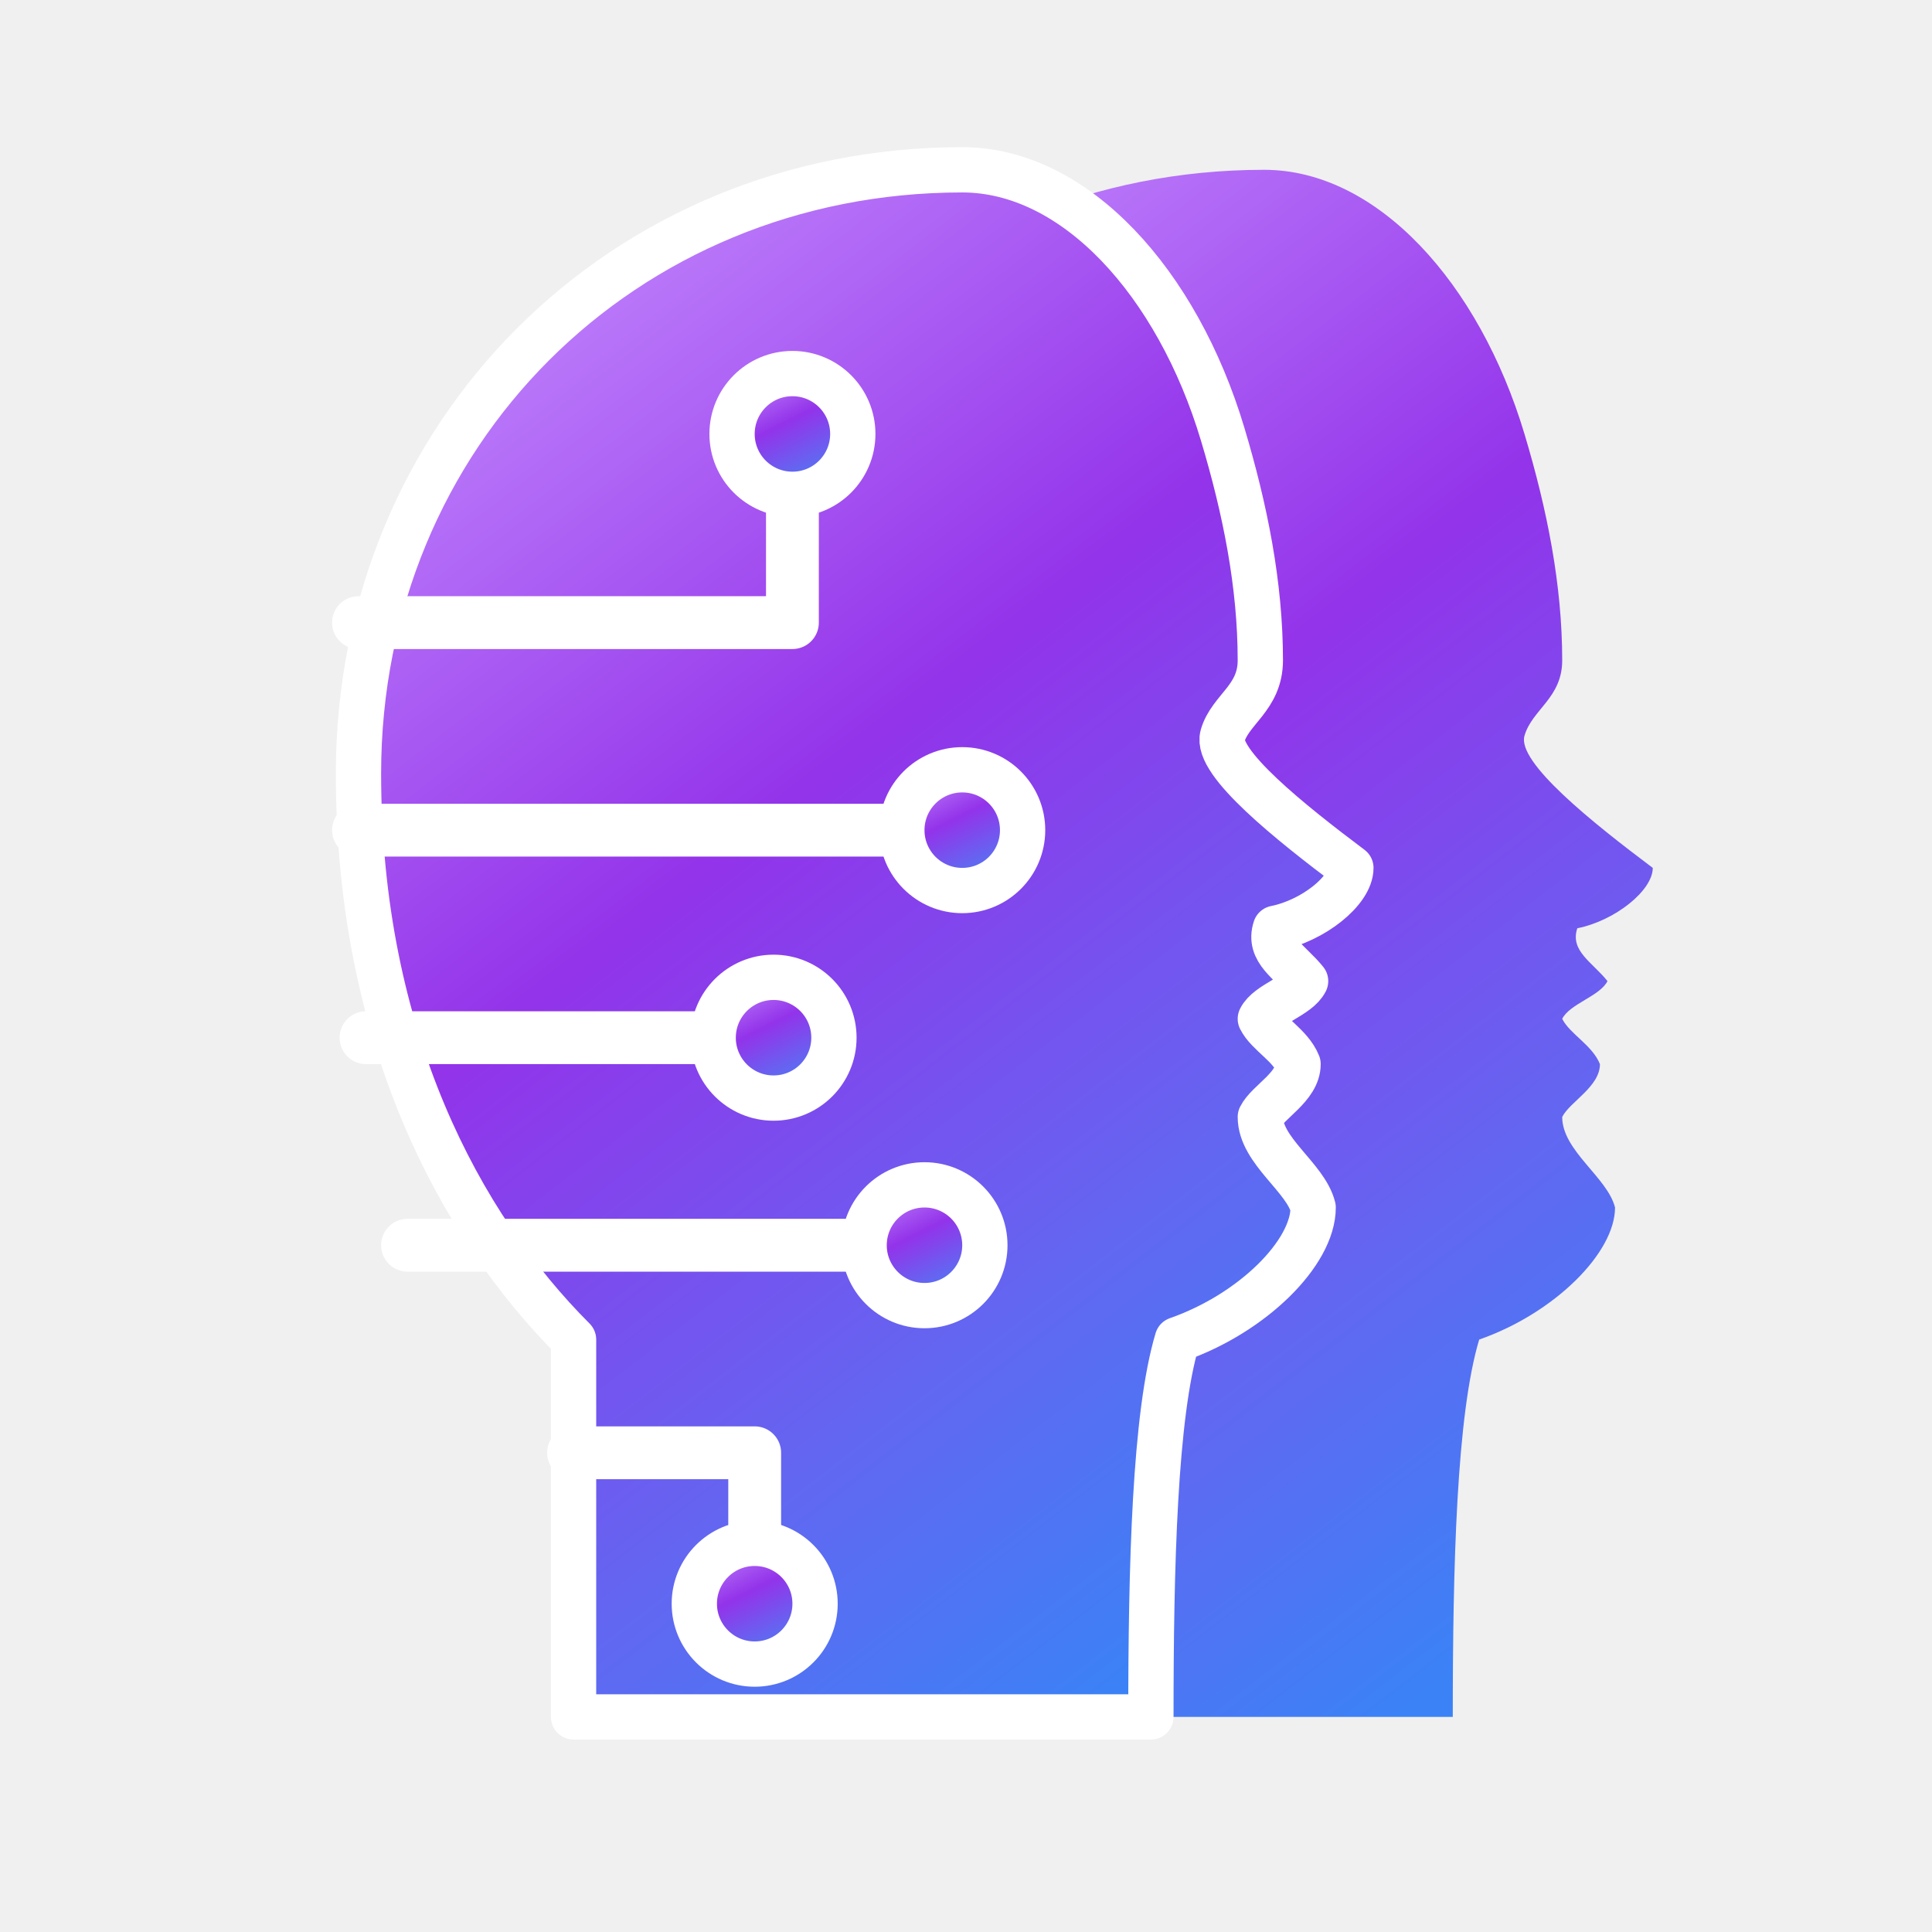
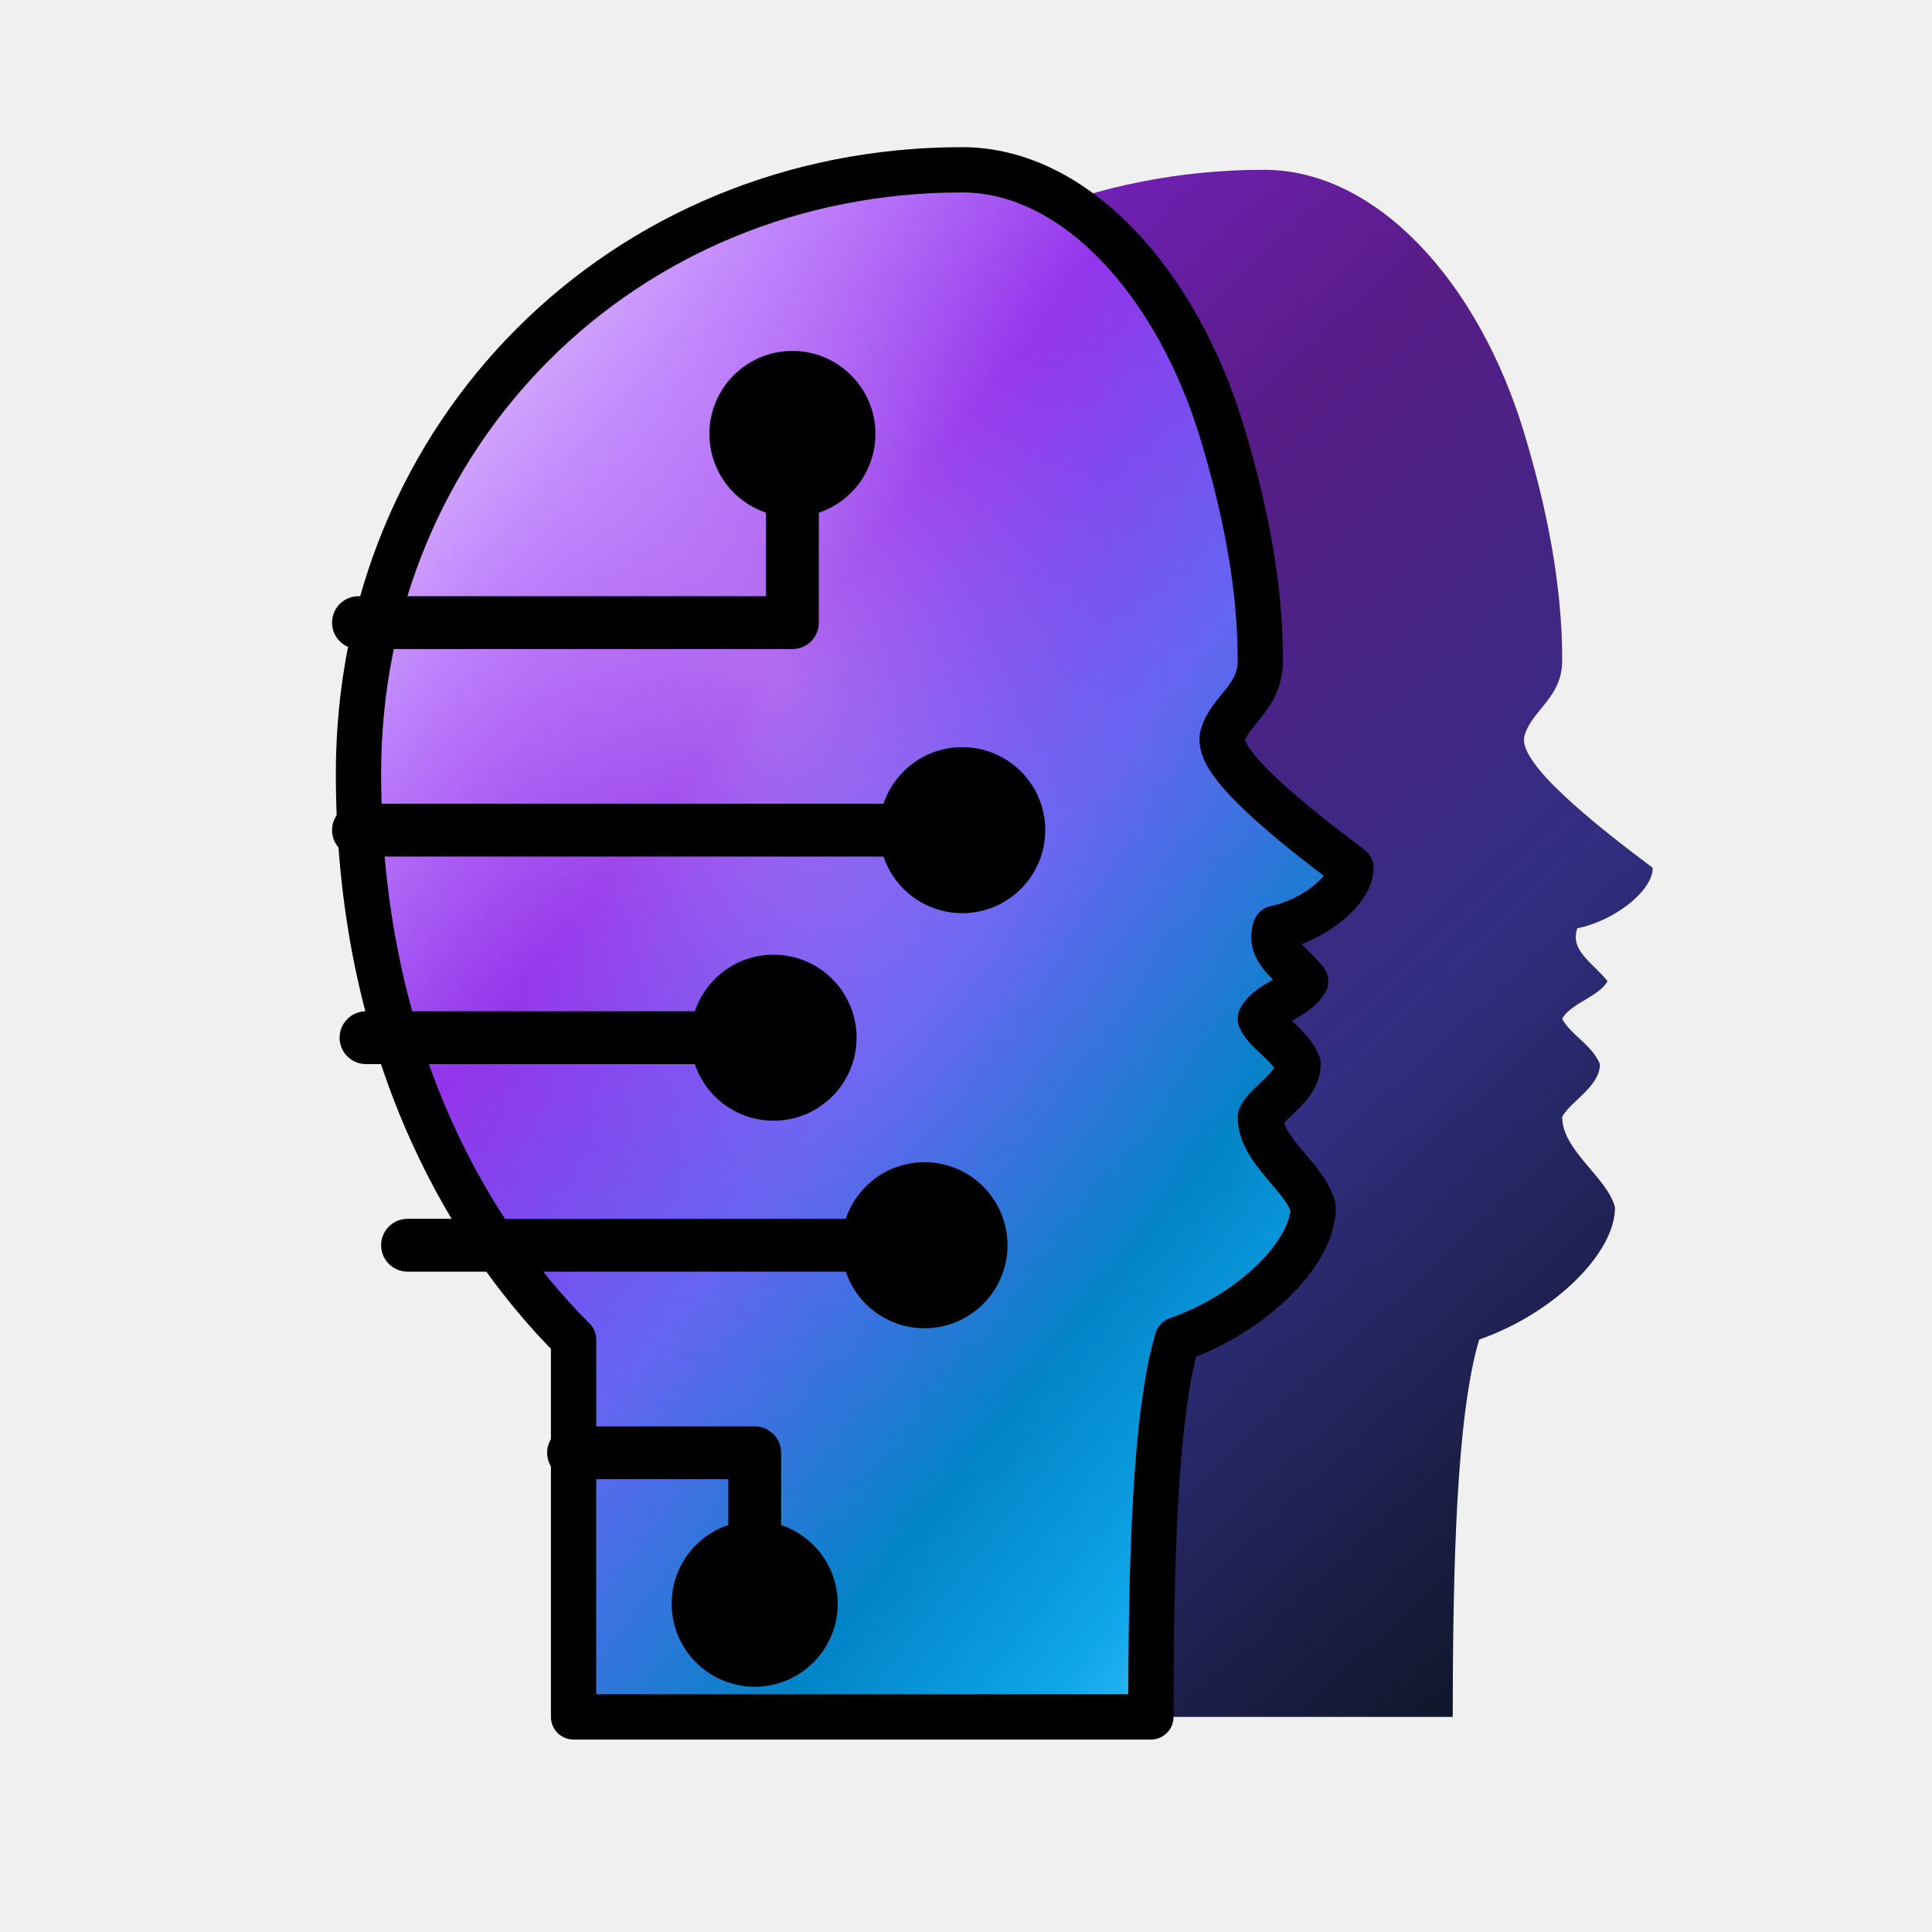
<svg xmlns="http://www.w3.org/2000/svg" viewBox="0 0 512 512" fill="none" width="512" height="512">
  <defs>
-     <linearGradient id="sdtLogoGrad" x1="25%" y1="0%" x2="75%" y2="100%">
-       <stop offset="0%" stop-color="#c084fc" />
-       <stop offset="40%" stop-color="#9333ea" />
-       <stop offset="75%" stop-color="#6366f1" />
-       <stop offset="100%" stop-color="#3b82f6" />
+     <linearGradient id="sdtRearGrad" x1="20%" y1="0%" x2="80%" y2="100%">
+       <stop offset="0%" stop-color="#7e22ce" />
+       <stop offset="30%" stop-color="#581c87" />
+       <stop offset="65%" stop-color="#312e81" />
+       <stop offset="100%" stop-color="#0f172a" />
+     </linearGradient>
+     <linearGradient id="sdtFrontGrad" x1="12%" y1="4%" x2="88%" y2="96%">
+       <stop offset="0%" stop-color="#e9d5ff" />
+       <stop offset="16%" stop-color="#c084fc" />
+       <stop offset="34%" stop-color="#9333ea" />
+       <stop offset="56%" stop-color="#6366f1" />
+       <stop offset="78%" stop-color="#0284c7" />
+       <stop offset="92%" stop-color="#0ea5e9" />
+       <stop offset="100%" stop-color="#38bdf8" />
+     </linearGradient>
+     <radialGradient id="sdtInternalGlow" cx="42%" cy="32%" r="58%">
+       <stop offset="0%" stop-color="#ffffff" stop-opacity="0.28" />
+       <stop offset="30%" stop-color="#d8b4fe" stop-opacity="0.18" />
+       <stop offset="60%" stop-color="#a855f7" stop-opacity="0.08" />
+       <stop offset="100%" stop-color="#4f46e5" stop-opacity="0" />
+     </radialGradient>
+     <linearGradient id="sdtRimLight" x1="0%" y1="0%" x2="100%" y2="100%">
+       <stop offset="0%" stop-color="#c084fc" stop-opacity="0.7" />
+       <stop offset="40%" stop-color="#818cf8" stop-opacity="0.3" />
+       <stop offset="75%" stop-color="#38bdf8" stop-opacity="0.8" />
+       <stop offset="100%" stop-color="#22d3ee" stop-opacity="0.9" />
    </linearGradient>
  </defs>
-   <path d="M 335 45 C 365 45, 392 75, 404 115 C 410 135, 414 155, 414 175 C 414 185, 406 188, 404 195 C 402 202, 422 218, 438 230 C 438 236, 428 244, 418 246 C 416 252, 422 255, 426 260 C 424 264, 416 266, 414 270 C 416 274, 422 277, 424 282 C 424 288, 416 292, 414 296 C 414 305, 426 312, 428 320 C 428 332, 412 348, 392 355 C 386 375, 385 415, 385 455 L 232 455 L 232 355 C 202 325, 175 275, 175 205 C 175 115, 245 45, 335 45 Z" fill="url(#sdtLogoGrad)" />
-   <path d="M 255 45 C 285 45, 312 75, 324 115 C 330 135, 334 155, 334 175 C 334 185, 326 188, 324 195 C 322 202, 342 218, 358 230 C 358 236, 348 244, 338 246 C 336 252, 342 255, 346 260 C 344 264, 336 266, 334 270 C 336 274, 342 277, 344 282 C 344 288, 336 292, 334 296 C 334 305, 346 312, 348 320 C 348 332, 332 348, 312 355 C 306 375, 305 415, 305 455 L 152 455 L 152 355 C 122 325, 95 275, 95 205 C 95 115, 165 45, 255 45 Z" fill="url(#sdtLogoGrad)" stroke="#ffffff" stroke-width="12" stroke-linejoin="round" stroke-linecap="round" />
-   <path d="M 95 165 L 210 165 L 210 115" stroke="#ffffff" stroke-width="14" stroke-linecap="round" stroke-linejoin="round" />
-   <circle cx="210" cy="115" r="16" fill="url(#sdtLogoGrad)" stroke="#ffffff" stroke-width="12" />
-   <path d="M 95 220 L 255 220" stroke="#ffffff" stroke-width="14" stroke-linecap="round" />
-   <circle cx="255" cy="220" r="16" fill="url(#sdtLogoGrad)" stroke="#ffffff" stroke-width="12" />
-   <path d="M 97 275 L 205 275" stroke="#ffffff" stroke-width="14" stroke-linecap="round" />
-   <circle cx="205" cy="275" r="16" fill="url(#sdtLogoGrad)" stroke="#ffffff" stroke-width="12" />
-   <path d="M 108 330 L 245 330" stroke="#ffffff" stroke-width="14" stroke-linecap="round" />
-   <circle cx="245" cy="330" r="16" fill="url(#sdtLogoGrad)" stroke="#ffffff" stroke-width="12" />
-   <path d="M 152 385 L 200 385 L 200 425" stroke="#ffffff" stroke-width="14" stroke-linecap="round" stroke-linejoin="round" />
-   <circle cx="200" cy="425" r="16" fill="url(#sdtLogoGrad)" stroke="#ffffff" stroke-width="12" />
+   <path d="M 335 45 C 365 45, 392 75, 404 115 C 410 135, 414 155, 414 175 C 414 185, 406 188, 404 195 C 402 202, 422 218, 438 230 C 438 236, 428 244, 418 246 C 416 252, 422 255, 426 260 C 424 264, 416 266, 414 270 C 416 274, 422 277, 424 282 C 424 288, 416 292, 414 296 C 414 305, 426 312, 428 320 C 428 332, 412 348, 392 355 C 386 375, 385 415, 385 455 L 232 455 L 232 355 C 202 325, 175 275, 175 205 C 175 115, 245 45, 335 45 Z" fill="url(#sdtRearGrad)" />
+   <path d="M 255 45 C 285 45, 312 75, 324 115 C 330 135, 334 155, 334 175 C 334 185, 326 188, 324 195 C 322 202, 342 218, 358 230 C 358 236, 348 244, 338 246 C 336 252, 342 255, 346 260 C 344 264, 336 266, 334 270 C 336 274, 342 277, 344 282 C 344 288, 336 292, 334 296 C 334 305, 346 312, 348 320 C 348 332, 332 348, 312 355 C 306 375, 305 415, 305 455 L 152 455 L 152 355 C 122 325, 95 275, 95 205 C 95 115, 165 45, 255 45 Z" fill="url(#sdtFrontGrad)" />
+   <path d="M 255 45 C 285 45, 312 75, 324 115 C 330 135, 334 155, 334 175 C 334 185, 326 188, 324 195 C 322 202, 342 218, 358 230 C 358 236, 348 244, 338 246 C 336 252, 342 255, 346 260 C 344 264, 336 266, 334 270 C 336 274, 342 277, 344 282 C 344 288, 336 292, 334 296 C 334 305, 346 312, 348 320 C 348 332, 332 348, 312 355 C 306 375, 305 415, 305 455 L 152 455 L 152 355 C 122 325, 95 275, 95 205 C 95 115, 165 45, 255 45 Z" fill="url(#sdtInternalGlow)" />
+   <path d="M 255 45 C 285 45, 312 75, 324 115 C 330 135, 334 155, 334 175 C 334 185, 326 188, 324 195 C 322 202, 342 218, 358 230 C 358 236, 348 244, 338 246 C 336 252, 342 255, 346 260 C 344 264, 336 266, 334 270 C 336 274, 342 277, 344 282 C 344 288, 336 292, 334 296 C 334 305, 346 312, 348 320 C 348 332, 332 348, 312 355 C 306 375, 305 415, 305 455 L 152 455 L 152 355 C 122 325, 95 275, 95 205 C 95 115, 165 45, 255 45 Z" fill="none" stroke="url(#sdtRimLight)" stroke-width="5" stroke-linejoin="round" />
+   <path d="M 95 165 L 210 165 L 210 115" stroke="#000000" stroke-width="14" stroke-linecap="round" stroke-linejoin="round" />
+   <circle cx="210" cy="115" r="16" fill="#000000" stroke="#000000" stroke-width="12" />
+   <path d="M 95 220 L 255 220" stroke="#000000" stroke-width="14" stroke-linecap="round" />
+   <circle cx="255" cy="220" r="16" fill="#000000" stroke="#000000" stroke-width="12" />
+   <path d="M 97 275 L 205 275" stroke="#000000" stroke-width="14" stroke-linecap="round" />
+   <circle cx="205" cy="275" r="16" fill="#000000" stroke="#000000" stroke-width="12" />
+   <path d="M 108 330 L 245 330" stroke="#000000" stroke-width="14" stroke-linecap="round" />
+   <circle cx="245" cy="330" r="16" fill="#000000" stroke="#000000" stroke-width="12" />
+   <path d="M 152 385 L 200 385 L 200 425" stroke="#000000" stroke-width="14" stroke-linecap="round" stroke-linejoin="round" />
+   <circle cx="200" cy="425" r="16" fill="#000000" stroke="#000000" stroke-width="12" />
+   <path d="M 255 45 C 285 45, 312 75, 324 115 C 330 135, 334 155, 334 175 C 334 185, 326 188, 324 195 C 322 202, 342 218, 358 230 C 358 236, 348 244, 338 246 C 336 252, 342 255, 346 260 C 344 264, 336 266, 334 270 C 336 274, 342 277, 344 282 C 344 288, 336 292, 334 296 C 334 305, 346 312, 348 320 C 348 332, 332 348, 312 355 C 306 375, 305 415, 305 455 L 152 455 L 152 355 C 122 325, 95 275, 95 205 C 95 115, 165 45, 255 45 Z" fill="none" stroke="#000000" stroke-width="12" stroke-linejoin="round" stroke-linecap="round" />
</svg>
